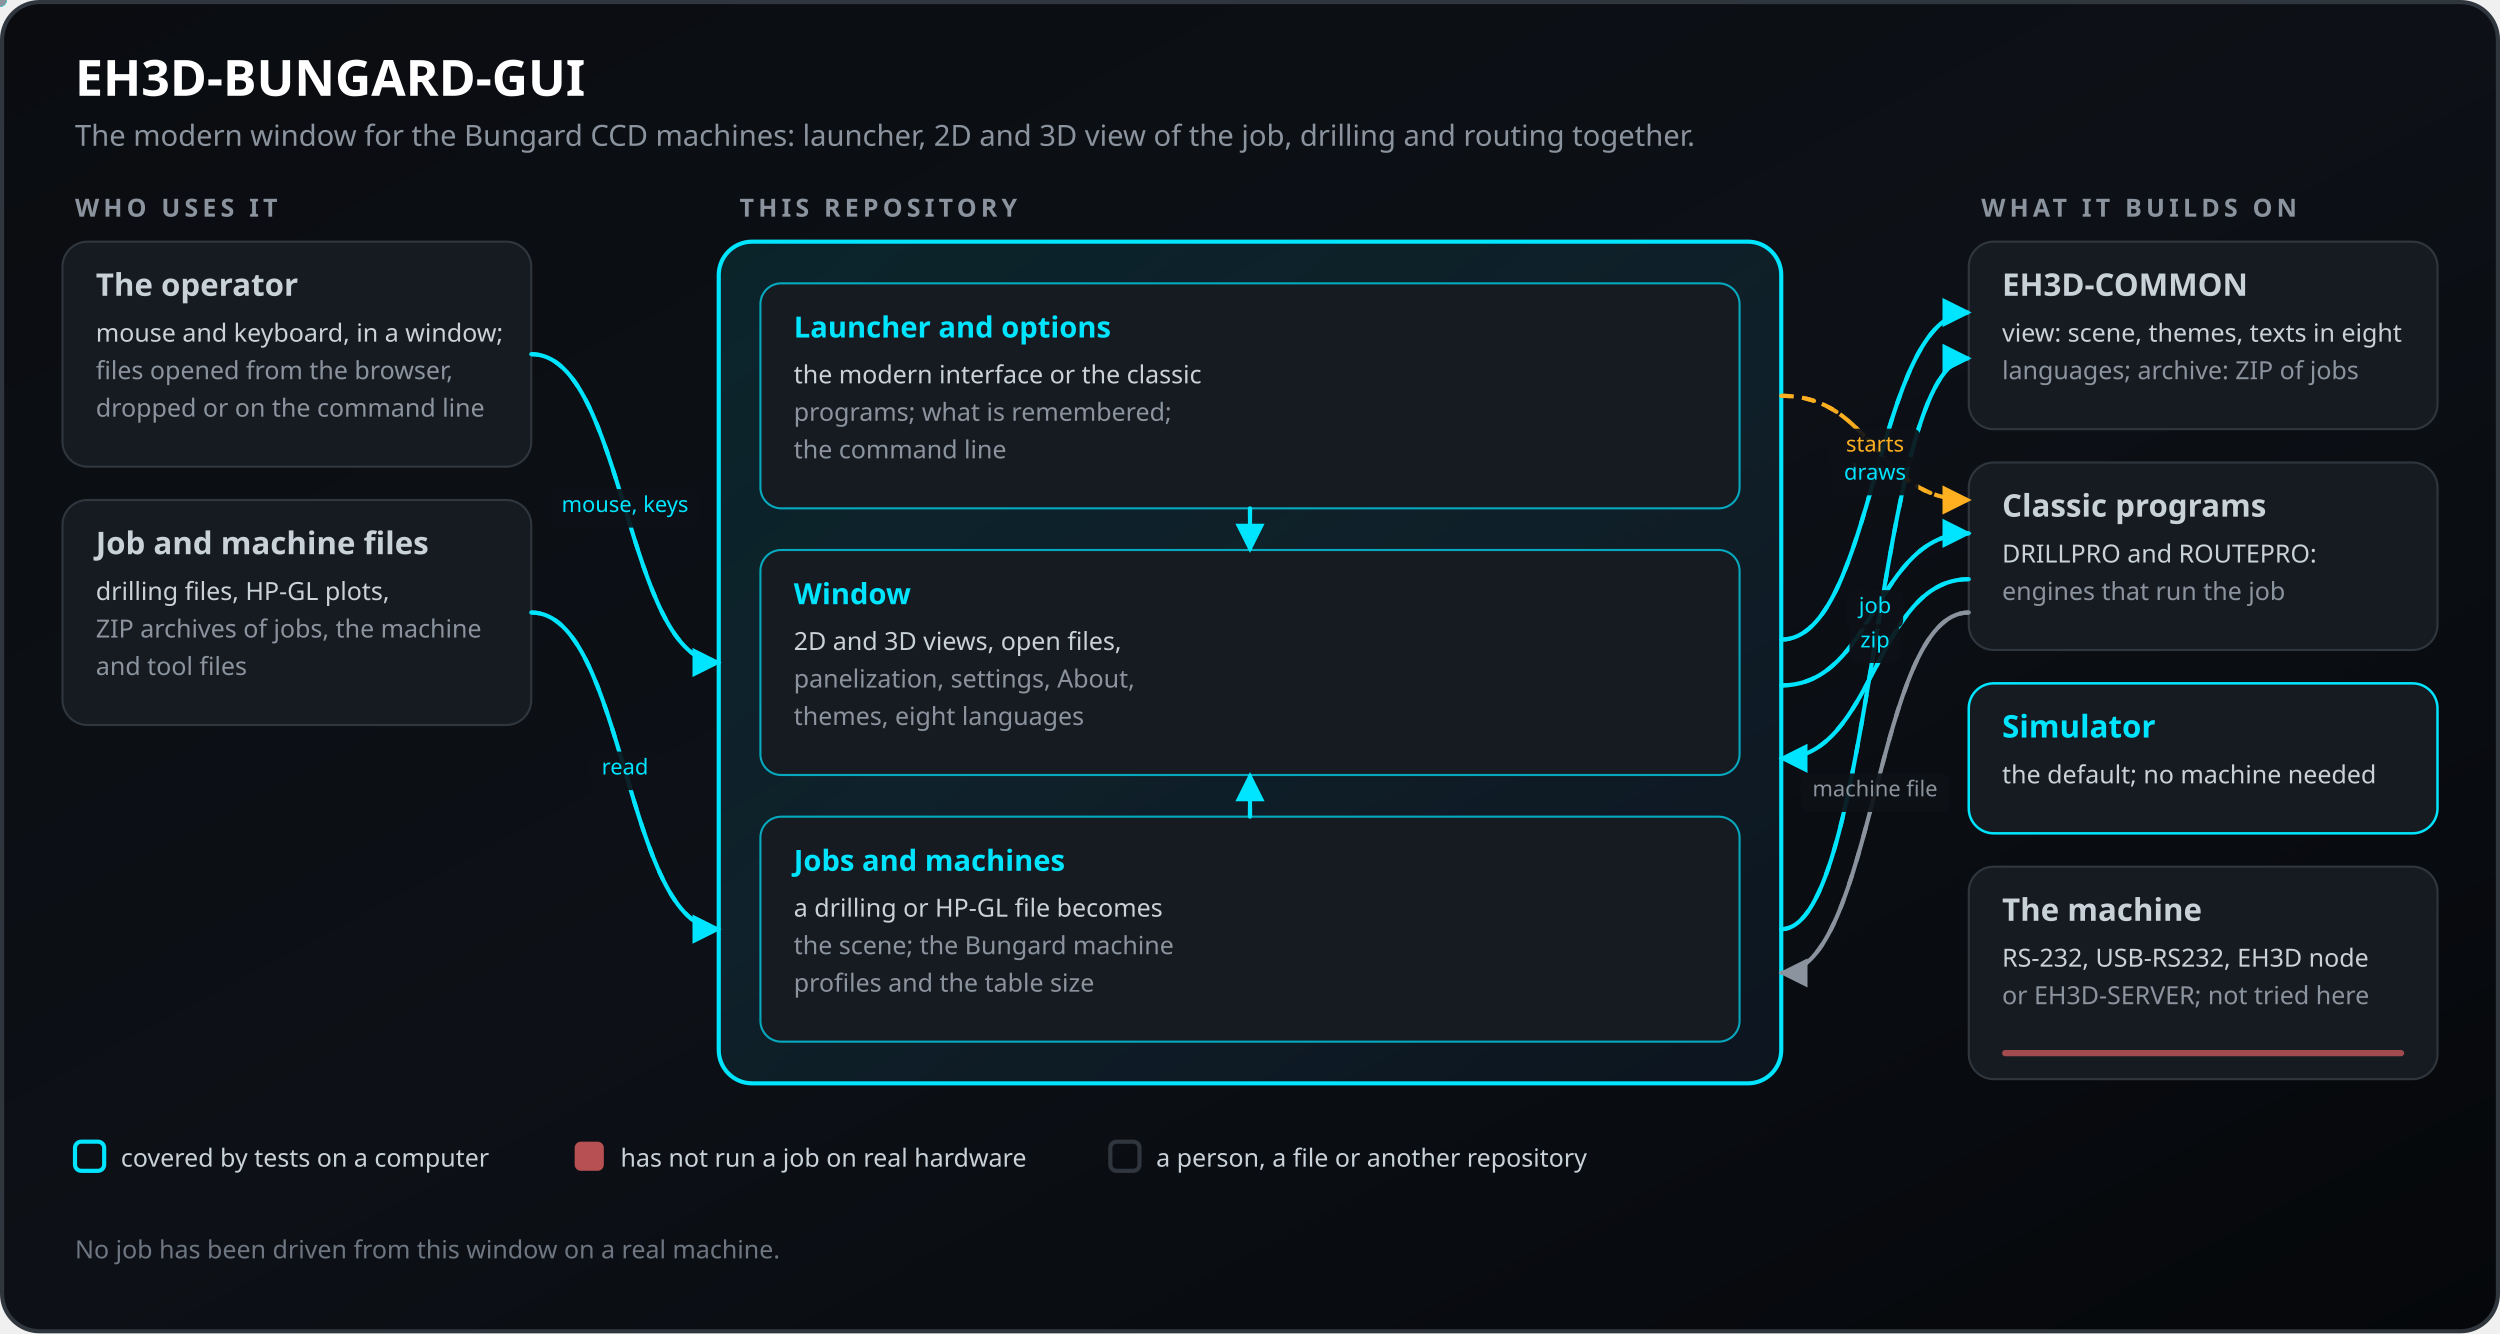
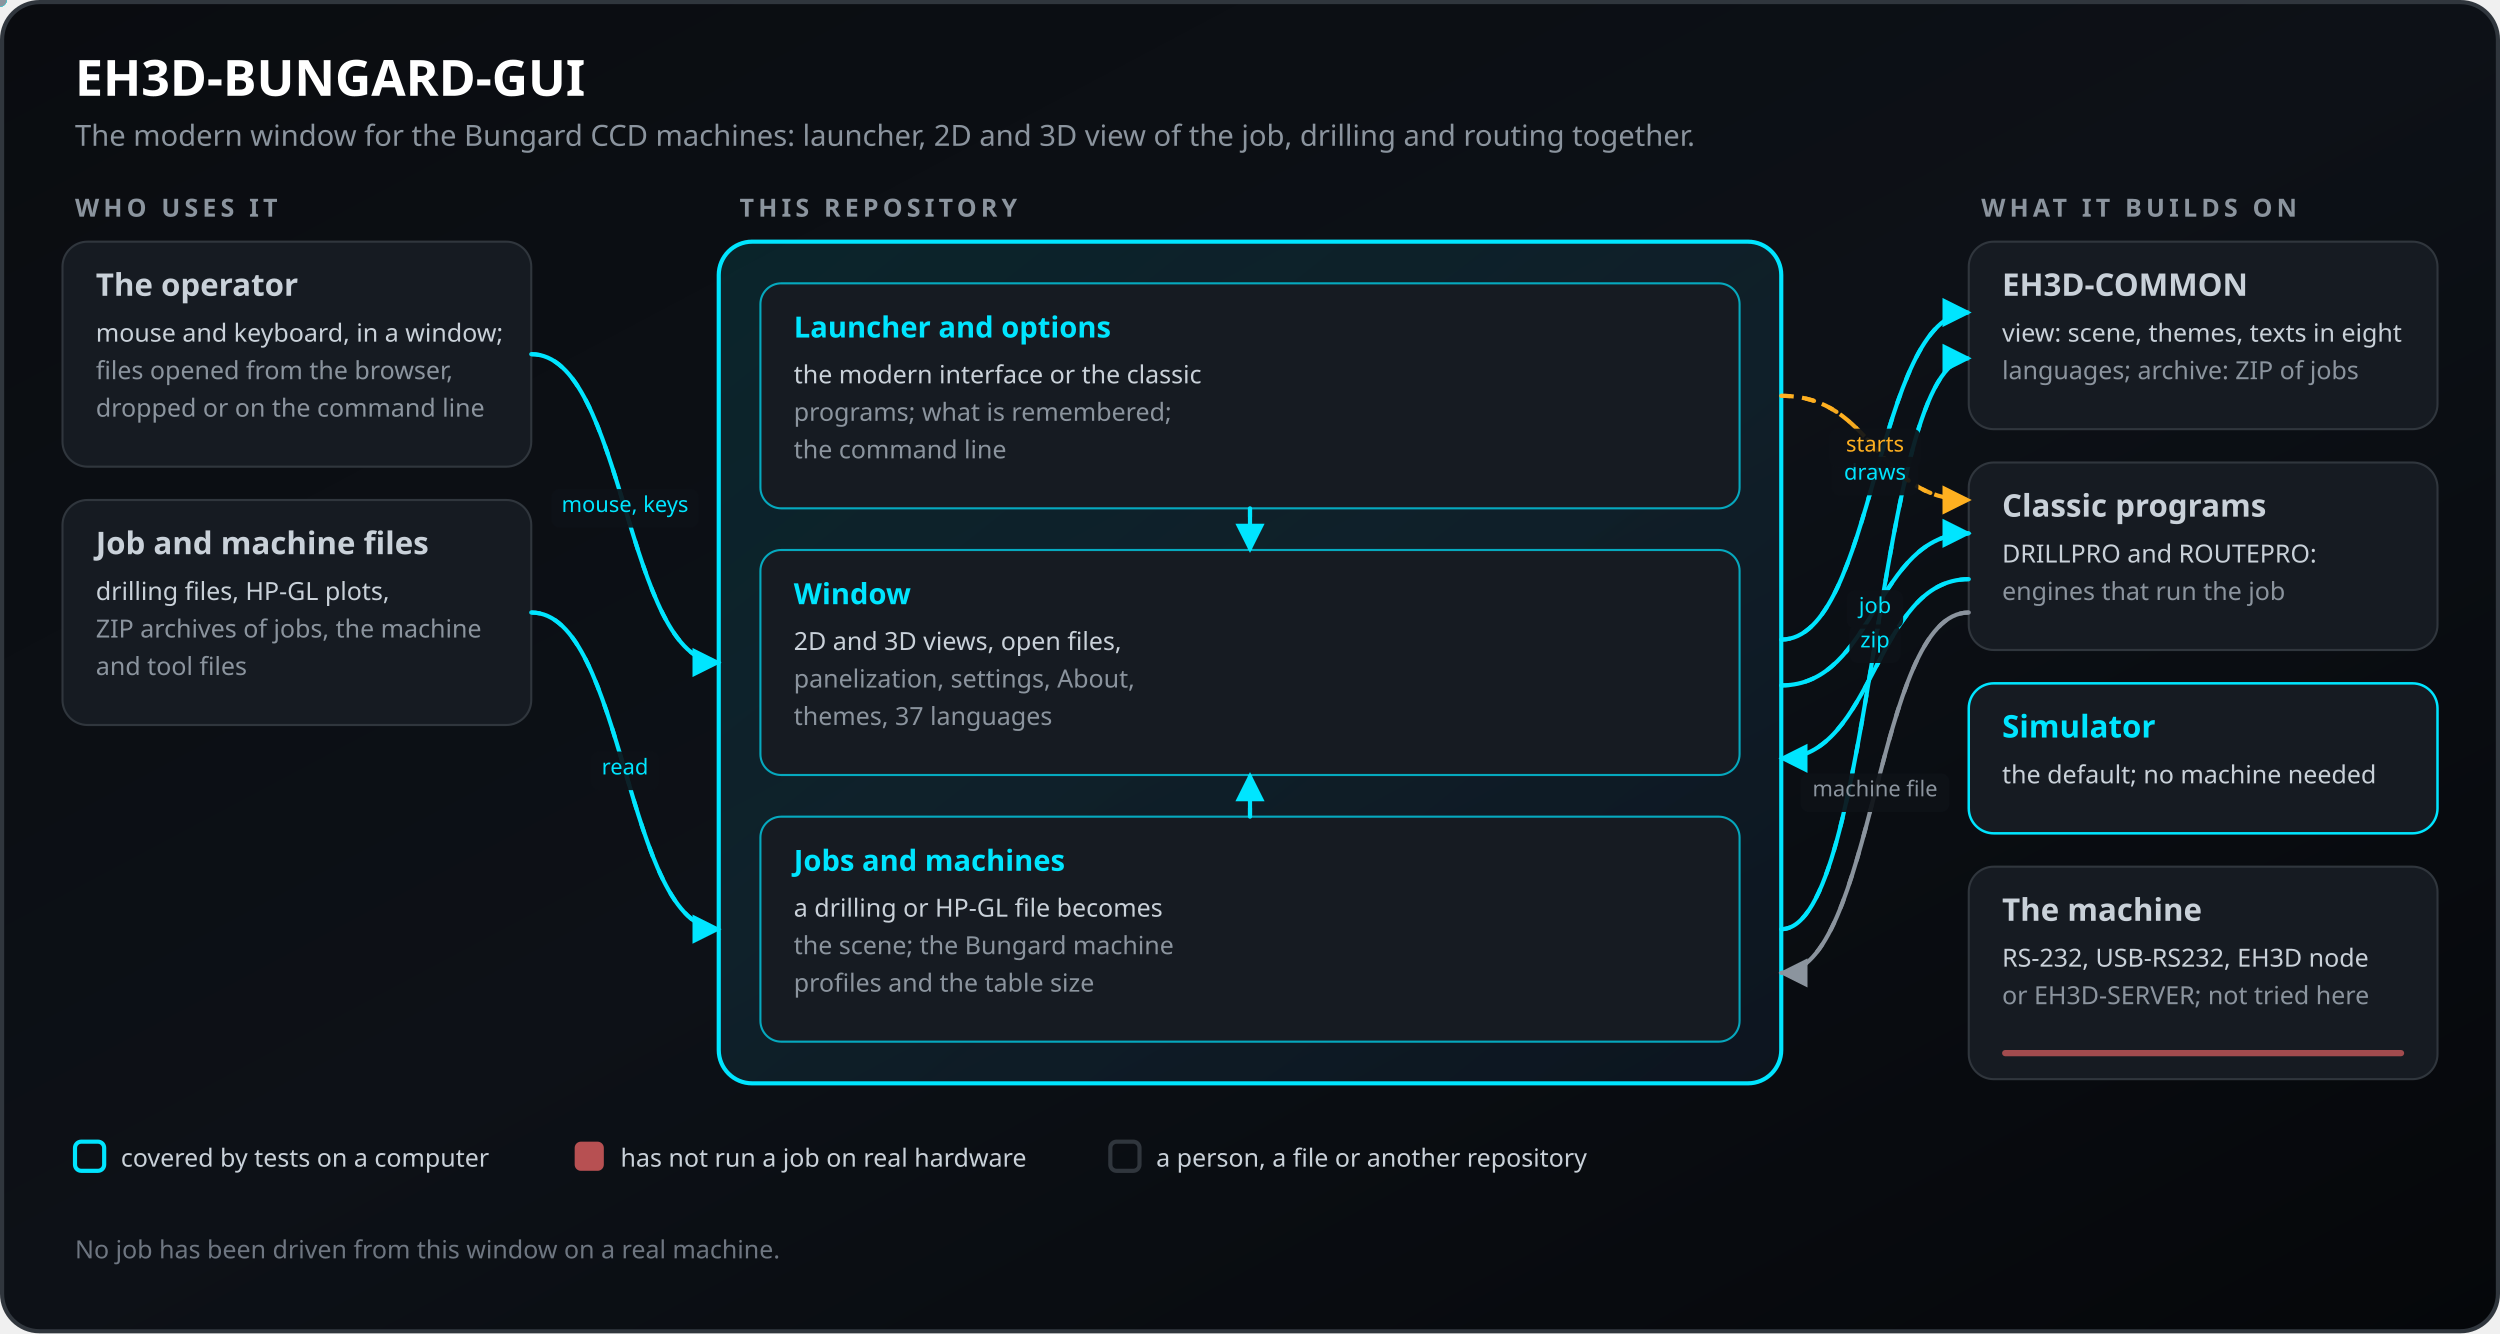
<svg xmlns="http://www.w3.org/2000/svg" viewBox="0 0 1200 640" width="1200" height="640" role="img" aria-labelledby="t d" font-family="'Segoe UI','Noto Sans','Noto Sans CJK SC','Microsoft YaHei','Yu Gothic','Helvetica Neue',Helvetica,Arial,sans-serif">
  <defs>
    <linearGradient id="bg" x1="0" y1="0" x2="1" y2="1">
      <stop offset="0" stop-color="#0A0C10" />
      <stop offset="0.5" stop-color="#0D1117" />
      <stop offset="1" stop-color="#05070A" />
    </linearGradient>
    <linearGradient id="card" x1="0" y1="0" x2="1" y2="1">
      <stop offset="0" stop-color="#121821" />
      <stop offset="1" stop-color="#0B0F15" />
    </linearGradient>
    <linearGradient id="line" x1="0" y1="0" x2="1" y2="0">
      <stop offset="0" stop-color="#00E5FF" />
      <stop offset="1" stop-color="#FF0055" />
    </linearGradient>
    <filter id="glow" x="-50%" y="-50%" width="200%" height="200%">
      <feGaussianBlur stdDeviation="3" result="b" />
      <feMerge>
        <feMergeNode in="b" />
        <feMergeNode in="SourceGraphic" />
      </feMerge>
    </filter>
    <linearGradient id="svc" x1="0" y1="0" x2="1" y2="1">
      <stop offset="0" stop-color="#00E5FF" stop-opacity="0.10" />
      <stop offset="1" stop-color="#4DA3FF" stop-opacity="0.06" />
    </linearGradient>
    <marker id="m00E5FF" viewBox="0 0 10 10" refX="9" refY="5" markerWidth="7" markerHeight="7" orient="auto-start-reverse">
      <path d="M0 0L10 5L0 10z" fill="#00E5FF" />
    </marker>
    <marker id="mC9D1D9" viewBox="0 0 10 10" refX="9" refY="5" markerWidth="7" markerHeight="7" orient="auto-start-reverse">
      <path d="M0 0L10 5L0 10z" fill="#C9D1D9" />
    </marker>
    <marker id="mFFB020" viewBox="0 0 10 10" refX="9" refY="5" markerWidth="7" markerHeight="7" orient="auto-start-reverse">
      <path d="M0 0L10 5L0 10z" fill="#FFB020" />
    </marker>
    <marker id="m30363D" viewBox="0 0 10 10" refX="9" refY="5" markerWidth="7" markerHeight="7" orient="auto-start-reverse">
      <path d="M0 0L10 5L0 10z" fill="#8B949E" />
    </marker>
  </defs>
  <rect x="1" y="1" width="1198" height="638" rx="18" fill="url(#bg)" stroke="#30363D" stroke-width="2" />
  <text x="36" y="46" font-family="'Segoe UI','Noto Sans','Noto Sans CJK SC','Microsoft YaHei','Yu Gothic','Helvetica Neue',Helvetica,Arial,sans-serif" font-size="24" font-weight="700" fill="#FFFFFF" text-anchor="start">EH3D-BUNGARD-GUI</text>
  <text x="36" y="70" font-family="'Segoe UI','Noto Sans','Noto Sans CJK SC','Microsoft YaHei','Yu Gothic','Helvetica Neue',Helvetica,Arial,sans-serif" font-size="14" font-weight="400" fill="#8B949E" text-anchor="start">The modern window for the Bungard CCD machines: launcher, 2D and 3D view of the job, drilling and routing together.</text>
  <text x="36" y="104" font-family="'Segoe UI','Noto Sans','Noto Sans CJK SC','Microsoft YaHei','Yu Gothic','Helvetica Neue',Helvetica,Arial,sans-serif" font-size="12" font-weight="700" fill="#8B949E" text-anchor="start" letter-spacing="2">WHO USES IT</text>
  <text x="355" y="104" font-family="'Segoe UI','Noto Sans','Noto Sans CJK SC','Microsoft YaHei','Yu Gothic','Helvetica Neue',Helvetica,Arial,sans-serif" font-size="12" font-weight="700" fill="#8B949E" text-anchor="start" letter-spacing="2">THIS REPOSITORY</text>
  <text x="951" y="104" font-family="'Segoe UI','Noto Sans','Noto Sans CJK SC','Microsoft YaHei','Yu Gothic','Helvetica Neue',Helvetica,Arial,sans-serif" font-size="12" font-weight="700" fill="#8B949E" text-anchor="start" letter-spacing="2">WHAT IT BUILDS ON</text>
  <rect x="345" y="116" width="510" height="404" rx="16" fill="url(#svc)" stroke="#00E5FF" stroke-width="2">
    <animate attributeName="stroke-opacity" values="0.55;1;0.55" dur="4s" repeatCount="indefinite" />
  </rect>
  <rect x="30" y="116" width="225" height="108" rx="12" fill="#161B22" stroke="#30363D" stroke-width="1" />
  <text x="46" y="142" font-family="'Segoe UI','Noto Sans','Noto Sans CJK SC','Microsoft YaHei','Yu Gothic','Helvetica Neue',Helvetica,Arial,sans-serif" font-size="15" font-weight="700" fill="#C9D1D9" text-anchor="start">The operator</text>
  <text x="46" y="164" font-family="'Segoe UI','Noto Sans','Noto Sans CJK SC','Microsoft YaHei','Yu Gothic','Helvetica Neue',Helvetica,Arial,sans-serif" font-size="12" font-weight="400" fill="#C9D1D9" text-anchor="start">mouse and keyboard, in a window;</text>
  <text x="46" y="182" font-family="'Segoe UI','Noto Sans','Noto Sans CJK SC','Microsoft YaHei','Yu Gothic','Helvetica Neue',Helvetica,Arial,sans-serif" font-size="12" font-weight="400" fill="#8B949E" text-anchor="start">files opened from the browser,</text>
  <text x="46" y="200" font-family="'Segoe UI','Noto Sans','Noto Sans CJK SC','Microsoft YaHei','Yu Gothic','Helvetica Neue',Helvetica,Arial,sans-serif" font-size="12" font-weight="400" fill="#8B949E" text-anchor="start">dropped or on the command line</text>
  <rect x="30" y="240" width="225" height="108" rx="12" fill="#161B22" stroke="#30363D" stroke-width="1" />
  <text x="46" y="266" font-family="'Segoe UI','Noto Sans','Noto Sans CJK SC','Microsoft YaHei','Yu Gothic','Helvetica Neue',Helvetica,Arial,sans-serif" font-size="15" font-weight="700" fill="#C9D1D9" text-anchor="start">Job and machine files</text>
  <text x="46" y="288" font-family="'Segoe UI','Noto Sans','Noto Sans CJK SC','Microsoft YaHei','Yu Gothic','Helvetica Neue',Helvetica,Arial,sans-serif" font-size="12" font-weight="400" fill="#C9D1D9" text-anchor="start">drilling files, HP-GL plots,</text>
  <text x="46" y="306" font-family="'Segoe UI','Noto Sans','Noto Sans CJK SC','Microsoft YaHei','Yu Gothic','Helvetica Neue',Helvetica,Arial,sans-serif" font-size="12" font-weight="400" fill="#8B949E" text-anchor="start">ZIP archives of jobs, the machine</text>
  <text x="46" y="324" font-family="'Segoe UI','Noto Sans','Noto Sans CJK SC','Microsoft YaHei','Yu Gothic','Helvetica Neue',Helvetica,Arial,sans-serif" font-size="12" font-weight="400" fill="#8B949E" text-anchor="start">and tool files</text>
  <rect x="365" y="136" width="470" height="108" rx="10" fill="#161B22" stroke="#00E5FF" stroke-width="1" stroke-opacity="0.7">
    <animate attributeName="stroke-opacity" values="0.45;1;0.45;0.45" keyTimes="0;0.08;0.2;1" dur="6s" begin="0s" repeatCount="indefinite" />
    <animate attributeName="stroke-width" values="1;2.4;1;1" keyTimes="0;0.08;0.2;1" dur="6s" begin="0s" repeatCount="indefinite" />
  </rect>
  <text x="381" y="162" font-family="'Segoe UI','Noto Sans','Noto Sans CJK SC','Microsoft YaHei','Yu Gothic','Helvetica Neue',Helvetica,Arial,sans-serif" font-size="14" font-weight="700" fill="#00E5FF" text-anchor="start">Launcher and options</text>
  <text x="381" y="184" font-family="'Segoe UI','Noto Sans','Noto Sans CJK SC','Microsoft YaHei','Yu Gothic','Helvetica Neue',Helvetica,Arial,sans-serif" font-size="12" font-weight="400" fill="#C9D1D9" text-anchor="start">the modern interface or the classic</text>
  <text x="381" y="202" font-family="'Segoe UI','Noto Sans','Noto Sans CJK SC','Microsoft YaHei','Yu Gothic','Helvetica Neue',Helvetica,Arial,sans-serif" font-size="12" font-weight="400" fill="#8B949E" text-anchor="start">programs; what is remembered;</text>
  <text x="381" y="220" font-family="'Segoe UI','Noto Sans','Noto Sans CJK SC','Microsoft YaHei','Yu Gothic','Helvetica Neue',Helvetica,Arial,sans-serif" font-size="12" font-weight="400" fill="#8B949E" text-anchor="start">the command line</text>
  <rect x="365" y="264" width="470" height="108" rx="10" fill="#161B22" stroke="#00E5FF" stroke-width="1" stroke-opacity="0.7">
    <animate attributeName="stroke-opacity" values="0.45;1;0.45;0.45" keyTimes="0;0.08;0.2;1" dur="6s" begin="1s" repeatCount="indefinite" />
    <animate attributeName="stroke-width" values="1;2.4;1;1" keyTimes="0;0.08;0.2;1" dur="6s" begin="1s" repeatCount="indefinite" />
  </rect>
  <text x="381" y="290" font-family="'Segoe UI','Noto Sans','Noto Sans CJK SC','Microsoft YaHei','Yu Gothic','Helvetica Neue',Helvetica,Arial,sans-serif" font-size="14" font-weight="700" fill="#00E5FF" text-anchor="start">Window</text>
  <text x="381" y="312" font-family="'Segoe UI','Noto Sans','Noto Sans CJK SC','Microsoft YaHei','Yu Gothic','Helvetica Neue',Helvetica,Arial,sans-serif" font-size="12" font-weight="400" fill="#C9D1D9" text-anchor="start">2D and 3D views, open files,</text>
  <text x="381" y="330" font-family="'Segoe UI','Noto Sans','Noto Sans CJK SC','Microsoft YaHei','Yu Gothic','Helvetica Neue',Helvetica,Arial,sans-serif" font-size="12" font-weight="400" fill="#8B949E" text-anchor="start">panelization, settings, About,</text>
-   <text x="381" y="348" font-family="'Segoe UI','Noto Sans','Noto Sans CJK SC','Microsoft YaHei','Yu Gothic','Helvetica Neue',Helvetica,Arial,sans-serif" font-size="12" font-weight="400" fill="#8B949E" text-anchor="start">themes, eight languages</text>
+   <text x="381" y="348" font-family="'Segoe UI','Noto Sans','Noto Sans CJK SC','Microsoft YaHei','Yu Gothic','Helvetica Neue',Helvetica,Arial,sans-serif" font-size="12" font-weight="400" fill="#8B949E" text-anchor="start">themes, 37 languages</text>
  <rect x="365" y="392" width="470" height="108" rx="10" fill="#161B22" stroke="#00E5FF" stroke-width="1" stroke-opacity="0.7">
    <animate attributeName="stroke-opacity" values="0.45;1;0.45;0.45" keyTimes="0;0.08;0.2;1" dur="6s" begin="2s" repeatCount="indefinite" />
    <animate attributeName="stroke-width" values="1;2.4;1;1" keyTimes="0;0.08;0.2;1" dur="6s" begin="2s" repeatCount="indefinite" />
  </rect>
  <text x="381" y="418" font-family="'Segoe UI','Noto Sans','Noto Sans CJK SC','Microsoft YaHei','Yu Gothic','Helvetica Neue',Helvetica,Arial,sans-serif" font-size="14" font-weight="700" fill="#00E5FF" text-anchor="start">Jobs and machines</text>
  <text x="381" y="440" font-family="'Segoe UI','Noto Sans','Noto Sans CJK SC','Microsoft YaHei','Yu Gothic','Helvetica Neue',Helvetica,Arial,sans-serif" font-size="12" font-weight="400" fill="#C9D1D9" text-anchor="start">a drilling or HP-GL file becomes</text>
  <text x="381" y="458" font-family="'Segoe UI','Noto Sans','Noto Sans CJK SC','Microsoft YaHei','Yu Gothic','Helvetica Neue',Helvetica,Arial,sans-serif" font-size="12" font-weight="400" fill="#8B949E" text-anchor="start">the scene; the Bungard machine</text>
  <text x="381" y="476" font-family="'Segoe UI','Noto Sans','Noto Sans CJK SC','Microsoft YaHei','Yu Gothic','Helvetica Neue',Helvetica,Arial,sans-serif" font-size="12" font-weight="400" fill="#8B949E" text-anchor="start">profiles and the table size</text>
  <rect x="945" y="116" width="225" height="90" rx="12" fill="#161B22" stroke="#30363D" stroke-width="1" />
  <text x="961" y="142" font-family="'Segoe UI','Noto Sans','Noto Sans CJK SC','Microsoft YaHei','Yu Gothic','Helvetica Neue',Helvetica,Arial,sans-serif" font-size="15" font-weight="700" fill="#C9D1D9" text-anchor="start">EH3D-COMMON</text>
  <text x="961" y="164" font-family="'Segoe UI','Noto Sans','Noto Sans CJK SC','Microsoft YaHei','Yu Gothic','Helvetica Neue',Helvetica,Arial,sans-serif" font-size="12" font-weight="400" fill="#C9D1D9" text-anchor="start">view: scene, themes, texts in eight</text>
  <text x="961" y="182" font-family="'Segoe UI','Noto Sans','Noto Sans CJK SC','Microsoft YaHei','Yu Gothic','Helvetica Neue',Helvetica,Arial,sans-serif" font-size="12" font-weight="400" fill="#8B949E" text-anchor="start">languages; archive: ZIP of jobs</text>
  <rect x="945" y="222" width="225" height="90" rx="12" fill="#161B22" stroke="#30363D" stroke-width="1" />
  <text x="961" y="248" font-family="'Segoe UI','Noto Sans','Noto Sans CJK SC','Microsoft YaHei','Yu Gothic','Helvetica Neue',Helvetica,Arial,sans-serif" font-size="15" font-weight="700" fill="#C9D1D9" text-anchor="start">Classic programs</text>
  <text x="961" y="270" font-family="'Segoe UI','Noto Sans','Noto Sans CJK SC','Microsoft YaHei','Yu Gothic','Helvetica Neue',Helvetica,Arial,sans-serif" font-size="12" font-weight="400" fill="#C9D1D9" text-anchor="start">DRILLPRO and ROUTEPRO:</text>
  <text x="961" y="288" font-family="'Segoe UI','Noto Sans','Noto Sans CJK SC','Microsoft YaHei','Yu Gothic','Helvetica Neue',Helvetica,Arial,sans-serif" font-size="12" font-weight="400" fill="#8B949E" text-anchor="start">engines that run the job</text>
  <rect x="945" y="328" width="225" height="72" rx="12" fill="#161B22" stroke="#00E5FF" stroke-width="1.2" />
  <text x="961" y="354" font-family="'Segoe UI','Noto Sans','Noto Sans CJK SC','Microsoft YaHei','Yu Gothic','Helvetica Neue',Helvetica,Arial,sans-serif" font-size="15" font-weight="700" fill="#00E5FF" text-anchor="start">Simulator</text>
  <text x="961" y="376" font-family="'Segoe UI','Noto Sans','Noto Sans CJK SC','Microsoft YaHei','Yu Gothic','Helvetica Neue',Helvetica,Arial,sans-serif" font-size="12" font-weight="400" fill="#C9D1D9" text-anchor="start">the default; no machine needed</text>
  <rect x="945" y="416" width="225" height="102" rx="12" fill="#161B22" stroke="#30363D" stroke-width="1" />
  <text x="961" y="442" font-family="'Segoe UI','Noto Sans','Noto Sans CJK SC','Microsoft YaHei','Yu Gothic','Helvetica Neue',Helvetica,Arial,sans-serif" font-size="15" font-weight="700" fill="#C9D1D9" text-anchor="start">The machine</text>
  <text x="961" y="464" font-family="'Segoe UI','Noto Sans','Noto Sans CJK SC','Microsoft YaHei','Yu Gothic','Helvetica Neue',Helvetica,Arial,sans-serif" font-size="12" font-weight="400" fill="#C9D1D9" text-anchor="start">RS-232, USB-RS232, EH3D node</text>
  <text x="961" y="482" font-family="'Segoe UI','Noto Sans','Noto Sans CJK SC','Microsoft YaHei','Yu Gothic','Helvetica Neue',Helvetica,Arial,sans-serif" font-size="12" font-weight="400" fill="#8B949E" text-anchor="start">or EH3D-SERVER; not tried here</text>
  <rect x="961" y="504" width="193" height="3" rx="1.5" fill="#FF6B6B" opacity="0.6">
    <animate attributeName="opacity" values="0.25;0.85;0.25" dur="2.8s" repeatCount="indefinite" />
  </rect>
  <path id="p0" d="M255 170 C300 170 300 318 345 318" stroke="#00E5FF" stroke-width="2" fill="none" marker-end="url(#m00E5FF)" />
  <path d="M255 170 C300 170 300 318 345 318" stroke="#00E5FF" stroke-width="2" fill="none" stroke-linecap="round" stroke-dasharray="4 8" opacity="0.95">
    <animate attributeName="stroke-dashoffset" from="0" to="-24" dur="1.2s" repeatCount="indefinite" />
  </path>
  <circle r="3.2" fill="#00E5FF">
    <animateMotion dur="1.8s" begin="0.00s" repeatCount="indefinite">
      <mpath href="#p0" />
    </animateMotion>
    <animate attributeName="opacity" values="0;1;1;0" keyTimes="0;0.15;0.85;1" dur="1.8s" begin="0.00s" repeatCount="indefinite" />
  </circle>
  <path id="p1" d="M255 294 C300 294 300 446 345 446" stroke="#00E5FF" stroke-width="2" fill="none" marker-end="url(#m00E5FF)" />
  <path d="M255 294 C300 294 300 446 345 446" stroke="#00E5FF" stroke-width="2" fill="none" stroke-linecap="round" stroke-dasharray="4 8" opacity="0.95">
    <animate attributeName="stroke-dashoffset" from="0" to="-24" dur="1.2s" repeatCount="indefinite" />
  </path>
  <circle r="3.2" fill="#00E5FF">
    <animateMotion dur="1.8s" begin="0.35s" repeatCount="indefinite">
      <mpath href="#p1" />
    </animateMotion>
    <animate attributeName="opacity" values="0;1;1;0" keyTimes="0;0.15;0.85;1" dur="1.8s" begin="0.35s" repeatCount="indefinite" />
  </circle>
  <path id="p2" d="M600 244 V264" stroke="#00E5FF" stroke-width="2" fill="none" marker-end="url(#m00E5FF)" />
  <path d="M600 244 V264" stroke="#00E5FF" stroke-width="2" fill="none" stroke-linecap="round" stroke-dasharray="4 8" opacity="0.95">
    <animate attributeName="stroke-dashoffset" from="0" to="-24" dur="1.2s" repeatCount="indefinite" />
  </path>
  <circle r="3.2" fill="#00E5FF">
    <animateMotion dur="1.8s" begin="0.70s" repeatCount="indefinite">
      <mpath href="#p2" />
    </animateMotion>
    <animate attributeName="opacity" values="0;1;1;0" keyTimes="0;0.15;0.85;1" dur="1.8s" begin="0.70s" repeatCount="indefinite" />
  </circle>
  <path id="p3" d="M600 392 V372" stroke="#00E5FF" stroke-width="2" fill="none" marker-end="url(#m00E5FF)" />
  <path d="M600 392 V372" stroke="#00E5FF" stroke-width="2" fill="none" stroke-linecap="round" stroke-dasharray="4 8" opacity="0.95">
    <animate attributeName="stroke-dashoffset" from="0" to="-24" dur="1.2s" repeatCount="indefinite" />
  </path>
  <circle r="3.2" fill="#00E5FF">
    <animateMotion dur="1.8s" begin="1.05s" repeatCount="indefinite">
      <mpath href="#p3" />
    </animateMotion>
    <animate attributeName="opacity" values="0;1;1;0" keyTimes="0;0.15;0.85;1" dur="1.8s" begin="1.05s" repeatCount="indefinite" />
  </circle>
  <path id="p4" d="M855 307 C900 307 900 150 945 150" stroke="#00E5FF" stroke-width="2" fill="none" marker-end="url(#m00E5FF)" />
  <path d="M855 307 C900 307 900 150 945 150" stroke="#00E5FF" stroke-width="2" fill="none" stroke-linecap="round" stroke-dasharray="4 8" opacity="0.95">
    <animate attributeName="stroke-dashoffset" from="0" to="-24" dur="1.2s" repeatCount="indefinite" />
  </path>
  <circle r="3.2" fill="#00E5FF">
    <animateMotion dur="1.8s" begin="1.40s" repeatCount="indefinite">
      <mpath href="#p4" />
    </animateMotion>
    <animate attributeName="opacity" values="0;1;1;0" keyTimes="0;0.15;0.85;1" dur="1.8s" begin="1.40s" repeatCount="indefinite" />
  </circle>
  <path id="p5" d="M855 446 C900 446 900 172 945 172" stroke="#00E5FF" stroke-width="2" fill="none" marker-end="url(#m00E5FF)" />
  <path d="M855 446 C900 446 900 172 945 172" stroke="#00E5FF" stroke-width="2" fill="none" stroke-linecap="round" stroke-dasharray="4 8" opacity="0.95">
    <animate attributeName="stroke-dashoffset" from="0" to="-24" dur="1.2s" repeatCount="indefinite" />
  </path>
  <circle r="3.2" fill="#00E5FF">
    <animateMotion dur="1.8s" begin="1.75s" repeatCount="indefinite">
      <mpath href="#p5" />
    </animateMotion>
    <animate attributeName="opacity" values="0;1;1;0" keyTimes="0;0.15;0.85;1" dur="1.8s" begin="1.75s" repeatCount="indefinite" />
  </circle>
  <path id="p6" d="M855 190 C900 190 900 240 945 240" stroke="#FFB020" stroke-width="2" fill="none" stroke-dasharray="6 4" marker-end="url(#mFFB020)" />
  <path d="M855 190 C900 190 900 240 945 240" stroke="#FFB020" stroke-width="2" fill="none" stroke-linecap="round" stroke-dasharray="4 8" opacity="0.95">
    <animate attributeName="stroke-dashoffset" from="0" to="-24" dur="1.2s" repeatCount="indefinite" />
  </path>
  <circle r="3.2" fill="#FFB020">
    <animateMotion dur="1.8s" begin="2.10s" repeatCount="indefinite">
      <mpath href="#p6" />
    </animateMotion>
    <animate attributeName="opacity" values="0;1;1;0" keyTimes="0;0.15;0.85;1" dur="1.8s" begin="2.10s" repeatCount="indefinite" />
  </circle>
  <path id="p7" d="M855 329 C900 329 900 256 945 256" stroke="#00E5FF" stroke-width="2" fill="none" marker-end="url(#m00E5FF)" />
  <path d="M855 329 C900 329 900 256 945 256" stroke="#00E5FF" stroke-width="2" fill="none" stroke-linecap="round" stroke-dasharray="4 8" opacity="0.95">
    <animate attributeName="stroke-dashoffset" from="0" to="-24" dur="1.2s" repeatCount="indefinite" />
  </path>
  <circle r="3.2" fill="#00E5FF">
    <animateMotion dur="1.8s" begin="2.45s" repeatCount="indefinite">
      <mpath href="#p7" />
    </animateMotion>
    <animate attributeName="opacity" values="0;1;1;0" keyTimes="0;0.15;0.85;1" dur="1.8s" begin="2.45s" repeatCount="indefinite" />
  </circle>
  <path id="p8" d="M945 278 C900 278 900 364 855 364" stroke="#00E5FF" stroke-width="2" fill="none" marker-end="url(#m00E5FF)" />
  <path d="M945 278 C900 278 900 364 855 364" stroke="#00E5FF" stroke-width="2" fill="none" stroke-linecap="round" stroke-dasharray="4 8" opacity="0.95">
    <animate attributeName="stroke-dashoffset" from="0" to="-24" dur="1.2s" repeatCount="indefinite" />
  </path>
  <circle r="3.2" fill="#00E5FF">
    <animateMotion dur="1.8s" begin="2.80s" repeatCount="indefinite">
      <mpath href="#p8" />
    </animateMotion>
    <animate attributeName="opacity" values="0;1;1;0" keyTimes="0;0.15;0.85;1" dur="1.8s" begin="2.80s" repeatCount="indefinite" />
  </circle>
  <path id="p9" d="M945 294 C900 294 900 467 855 467" stroke="#8B949E" stroke-width="2" fill="none" marker-end="url(#m30363D)" />
  <path d="M945 294 C900 294 900 467 855 467" stroke="#8B949E" stroke-width="2" fill="none" stroke-linecap="round" stroke-dasharray="4 8" opacity="0.95">
    <animate attributeName="stroke-dashoffset" from="0" to="-24" dur="1.2s" repeatCount="indefinite" />
  </path>
  <circle r="3.2" fill="#8B949E">
    <animateMotion dur="1.8s" begin="3.15s" repeatCount="indefinite">
      <mpath href="#p9" />
    </animateMotion>
    <animate attributeName="opacity" values="0;1;1;0" keyTimes="0;0.15;0.85;1" dur="1.8s" begin="3.15s" repeatCount="indefinite" />
  </circle>
  <rect x="264.655" y="234.75" width="70.69" height="18.5" rx="4" fill="#0D1117" opacity="0.92" />
  <text x="300" y="245.75" font-family="'Segoe UI','Noto Sans','Noto Sans CJK SC','Microsoft YaHei','Yu Gothic','Helvetica Neue',Helvetica,Arial,sans-serif" font-size="10.5" font-weight="400" fill="#00E5FF" text-anchor="middle">mouse, keys</text>
  <rect x="283.66" y="360.75" width="32.68" height="18.5" rx="4" fill="#0D1117" opacity="0.92" />
  <text x="300" y="371.75" font-family="'Segoe UI','Noto Sans','Noto Sans CJK SC','Microsoft YaHei','Yu Gothic','Helvetica Neue',Helvetica,Arial,sans-serif" font-size="10.5" font-weight="400" fill="#00E5FF" text-anchor="middle">read</text>
  <rect x="879.145" y="219.25" width="41.71" height="18.5" rx="4" fill="#0D1117" opacity="0.92" />
  <text x="900" y="230.25" font-family="'Segoe UI','Noto Sans','Noto Sans CJK SC','Microsoft YaHei','Yu Gothic','Helvetica Neue',Helvetica,Arial,sans-serif" font-size="10.5" font-weight="400" fill="#00E5FF" text-anchor="middle">draws</text>
  <rect x="887.755" y="299.75" width="24.49" height="18.5" rx="4" fill="#0D1117" opacity="0.92" />
  <text x="900" y="310.75" font-family="'Segoe UI','Noto Sans','Noto Sans CJK SC','Microsoft YaHei','Yu Gothic','Helvetica Neue',Helvetica,Arial,sans-serif" font-size="10.5" font-weight="400" fill="#00E5FF" text-anchor="middle">zip</text>
  <rect x="877.99" y="205.75" width="44.02" height="18.5" rx="4" fill="#0D1117" opacity="0.92" />
  <text x="900" y="216.75" font-family="'Segoe UI','Noto Sans','Noto Sans CJK SC','Microsoft YaHei','Yu Gothic','Helvetica Neue',Helvetica,Arial,sans-serif" font-size="10.5" font-weight="400" fill="#FFB020" text-anchor="middle">starts</text>
  <rect x="886.495" y="283.25" width="27.01" height="18.5" rx="4" fill="#0D1117" opacity="0.92" />
  <text x="900" y="294.25" font-family="'Segoe UI','Noto Sans','Noto Sans CJK SC','Microsoft YaHei','Yu Gothic','Helvetica Neue',Helvetica,Arial,sans-serif" font-size="10.5" font-weight="400" fill="#00E5FF" text-anchor="middle">job</text>
  <rect x="864.34" y="371.25" width="71.32" height="18.5" rx="4" fill="#0D1117" opacity="0.92" />
  <text x="900" y="382.25" font-family="'Segoe UI','Noto Sans','Noto Sans CJK SC','Microsoft YaHei','Yu Gothic','Helvetica Neue',Helvetica,Arial,sans-serif" font-size="10.5" font-weight="400" fill="#8B949E" text-anchor="middle">machine file</text>
  <rect x="36" y="548" width="14" height="14" rx="3" fill="none" stroke="#00E5FF" stroke-width="2" />
  <text x="58" y="560" font-family="'Segoe UI','Noto Sans','Noto Sans CJK SC','Microsoft YaHei','Yu Gothic','Helvetica Neue',Helvetica,Arial,sans-serif" font-size="12" font-weight="400" fill="#C9D1D9" text-anchor="start">covered by tests on a computer</text>
  <rect x="275.84" y="548" width="14" height="14" rx="3" fill="#FF6B6B" opacity="0.7" />
  <text x="297.84" y="560" font-family="'Segoe UI','Noto Sans','Noto Sans CJK SC','Microsoft YaHei','Yu Gothic','Helvetica Neue',Helvetica,Arial,sans-serif" font-size="12" font-weight="400" fill="#C9D1D9" text-anchor="start">has not run a job on real hardware</text>
  <rect x="532.96" y="548" width="14" height="14" rx="3" fill="none" stroke="#30363D" stroke-width="2" />
  <text x="554.96" y="560" font-family="'Segoe UI','Noto Sans','Noto Sans CJK SC','Microsoft YaHei','Yu Gothic','Helvetica Neue',Helvetica,Arial,sans-serif" font-size="12" font-weight="400" fill="#C9D1D9" text-anchor="start">a person, a file or another repository</text>
  <text x="36" y="604" font-family="'Segoe UI','Noto Sans','Noto Sans CJK SC','Microsoft YaHei','Yu Gothic','Helvetica Neue',Helvetica,Arial,sans-serif" font-size="12" font-weight="400" fill="#6E7681" text-anchor="start">No job has been driven from this window on a real machine.</text>
</svg>
